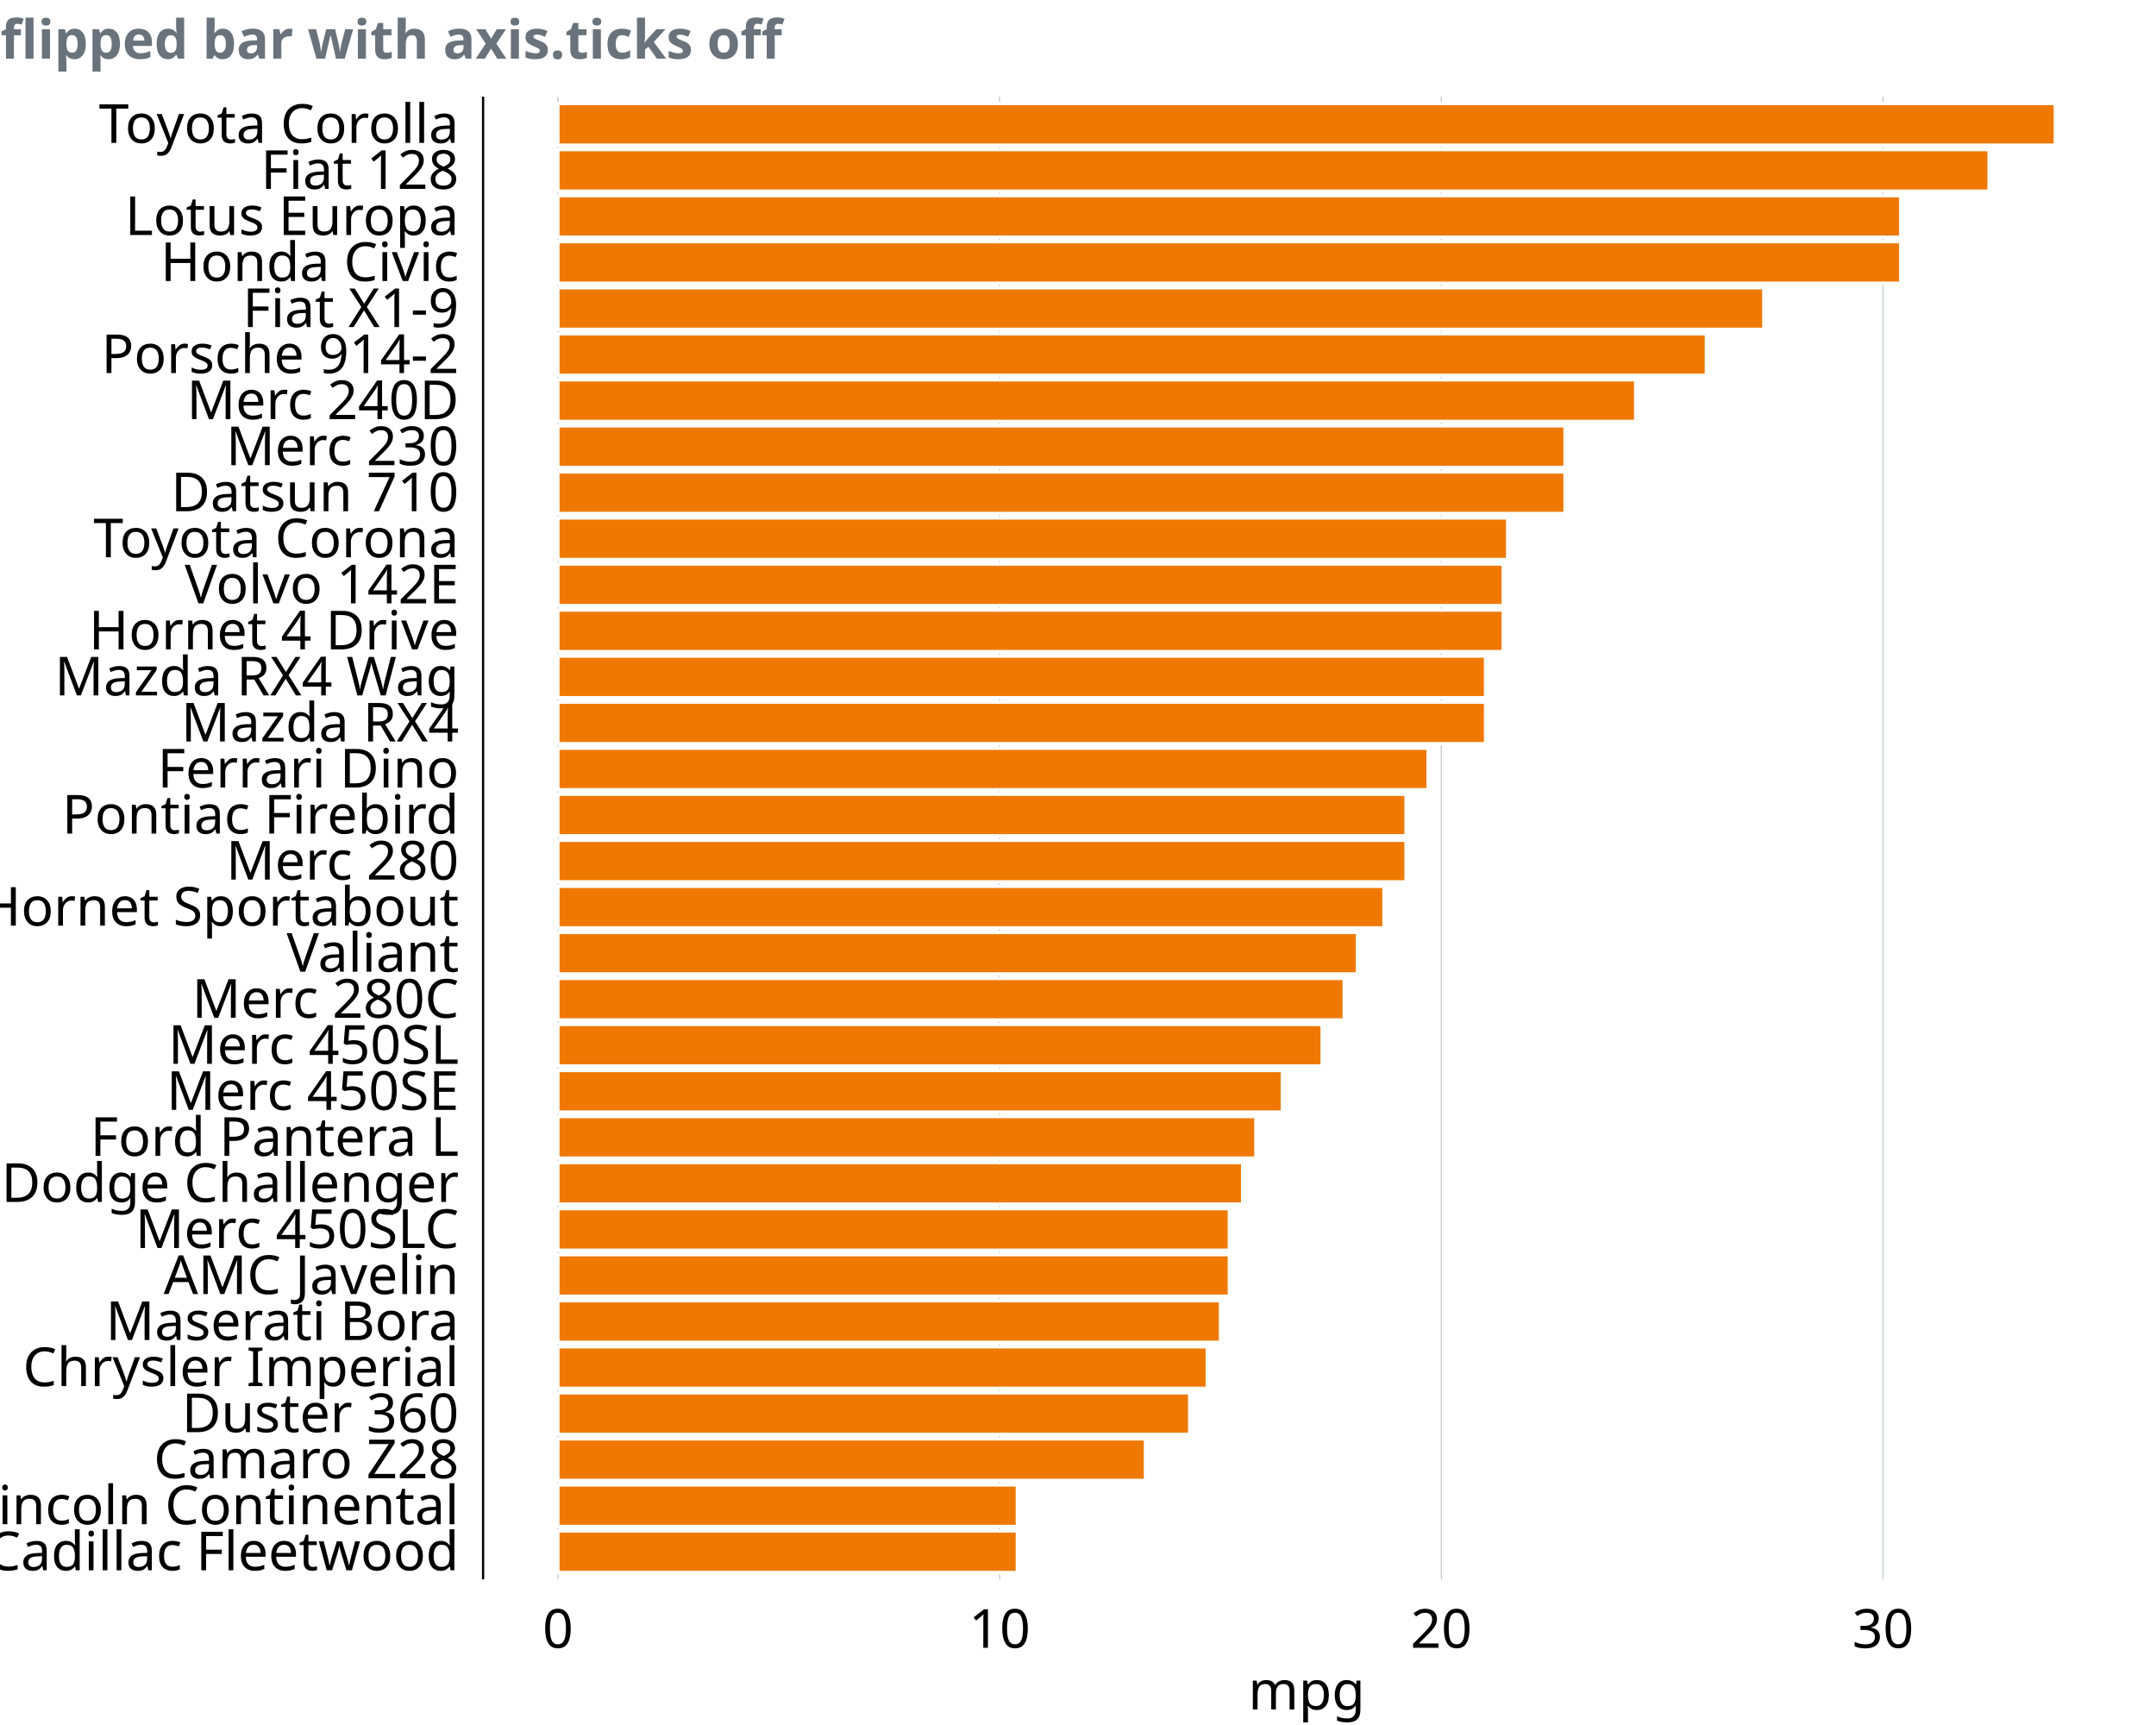
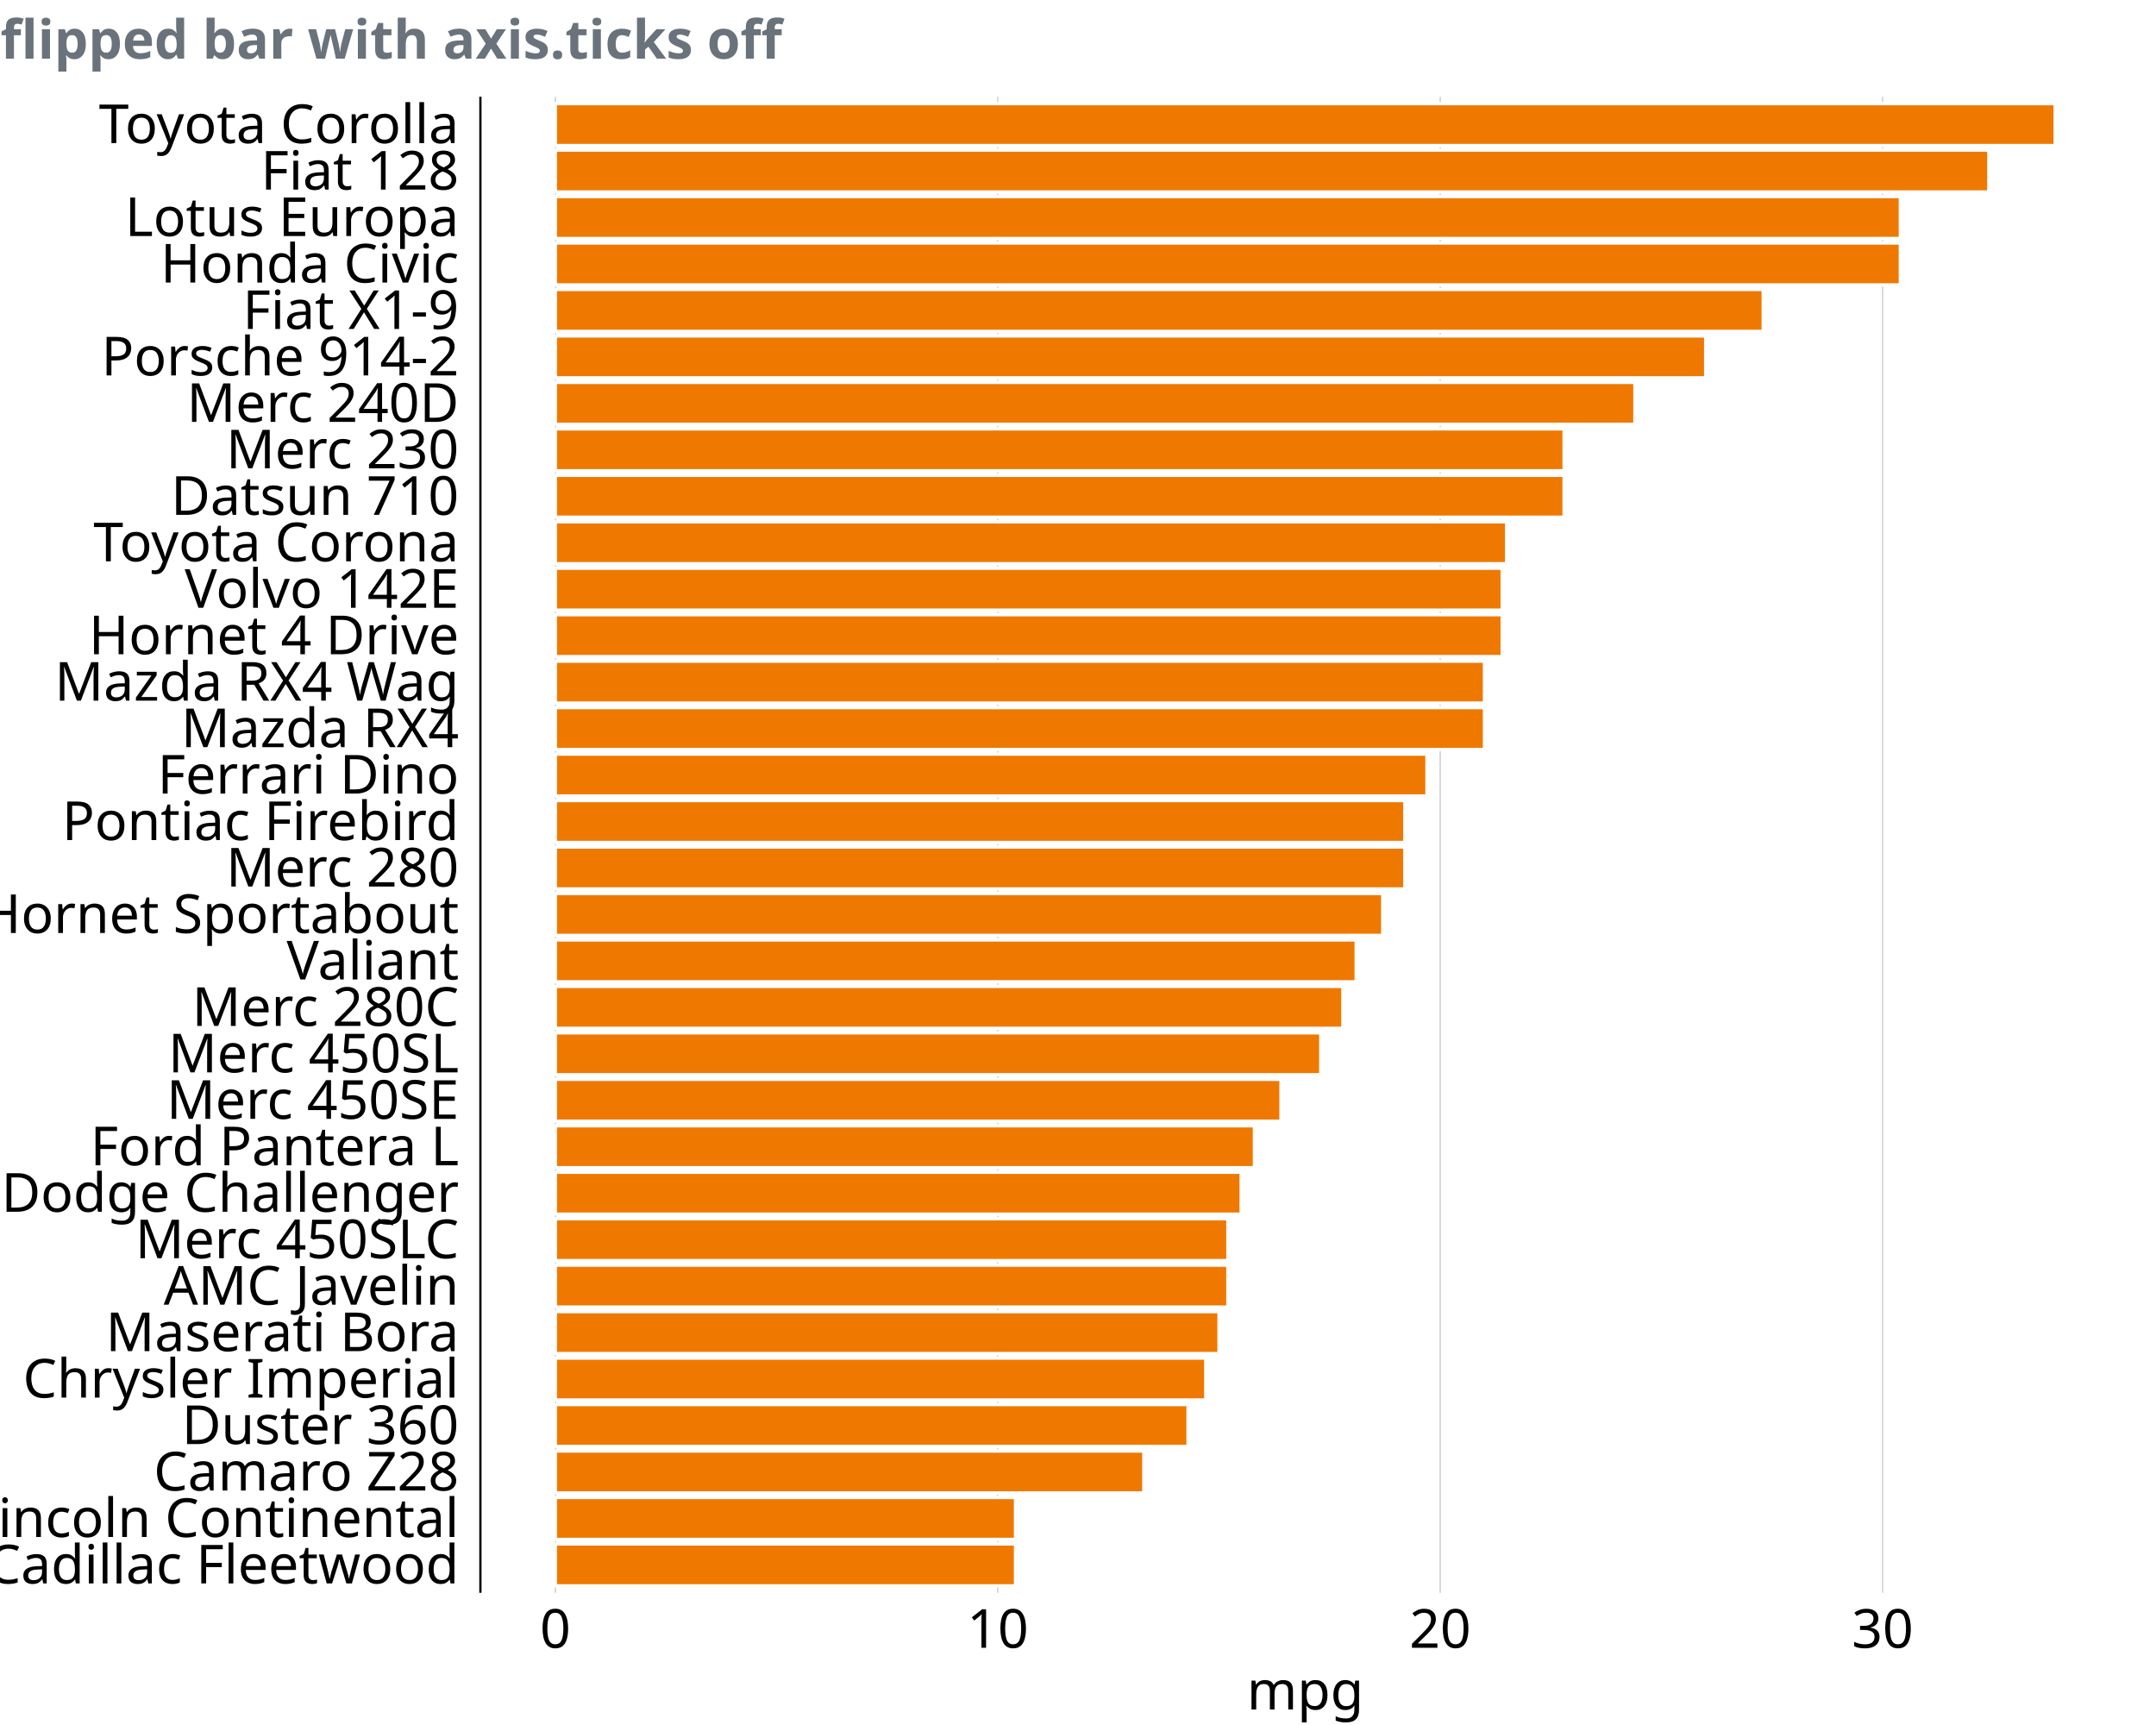
<svg xmlns="http://www.w3.org/2000/svg" class="svglite" data-engine-version="2.0" width="720.00pt" height="576.00pt" viewBox="0 0 720.00 576.00">
  <defs>
    <style type="text/css">
    .svglite line, .svglite polyline, .svglite polygon, .svglite path, .svglite rect, .svglite circle {
      fill: none;
      stroke: #000000;
      stroke-linecap: round;
      stroke-linejoin: round;
      stroke-miterlimit: 10.00;
    }
  </style>
  </defs>
  <rect width="100%" height="100%" style="stroke: none; fill: #FFFFFF;" />
  <defs>
    <clipPath id="cpMC4wMHw3MjAuMDB8MC4wMHw1NzYuMDA=">
      <rect x="0.00" y="0.00" width="720.00" height="576.00" />
    </clipPath>
  </defs>
  <g clip-path="url(#cpMC4wMHw3MjAuMDB8MC4wMHw1NzYuMDA=)">
    <rect x="0.00" y="0.00" width="720.00" height="576.00" style="stroke-width: 0.75; stroke: none; fill: #FFFFFF;" />
  </g>
  <defs>
-     <clipPath id="cpMTYxLjMzfDcxMS4zNnwzMi4yOXw1MjcuMzc=">
-       <rect x="161.33" y="32.29" width="550.03" height="495.08" />
+     <clipPath id="cpMTYwLjQzfDcxMS4zNnwzMi4yOXw1MzEuODU=">
+       <rect x="160.43" y="32.29" width="550.93" height="499.56" />
    </clipPath>
  </defs>
-   <g clip-path="url(#cpMTYxLjMzfDcxMS4zNnwzMi4yOXw1MjcuMzc=)">
-     <rect x="161.33" y="32.29" width="550.03" height="495.08" style="stroke-width: 0.75; stroke: none; fill: #FFFFFF;" />
-     <polyline points="186.33,527.37 186.33,32.29 " style="stroke-width: 0.38; stroke: #C3C7CB; stroke-linecap: butt;" />
-     <polyline points="333.83,527.37 333.83,32.29 " style="stroke-width: 0.38; stroke: #C3C7CB; stroke-linecap: butt;" />
-     <polyline points="481.33,527.37 481.33,32.29 " style="stroke-width: 0.38; stroke: #C3C7CB; stroke-linecap: butt;" />
-     <polyline points="628.83,527.37 628.83,32.29 " style="stroke-width: 0.38; stroke: #C3C7CB; stroke-linecap: butt;" />
-     <rect x="186.33" y="234.47" width="309.75" height="13.84" style="stroke-width: 1.07; stroke: #FFFFFF; stroke-linecap: butt; stroke-linejoin: miter; fill: #EF7900;" />
-     <rect x="186.33" y="219.10" width="309.75" height="13.84" style="stroke-width: 1.07; stroke: #FFFFFF; stroke-linecap: butt; stroke-linejoin: miter; fill: #EF7900;" />
-     <rect x="186.33" y="157.60" width="336.30" height="13.84" style="stroke-width: 1.07; stroke: #FFFFFF; stroke-linecap: butt; stroke-linejoin: miter; fill: #EF7900;" />
-     <rect x="186.33" y="203.72" width="315.65" height="13.84" style="stroke-width: 1.07; stroke: #FFFFFF; stroke-linecap: butt; stroke-linejoin: miter; fill: #EF7900;" />
-     <rect x="186.33" y="295.97" width="275.83" height="13.84" style="stroke-width: 1.07; stroke: #FFFFFF; stroke-linecap: butt; stroke-linejoin: miter; fill: #EF7900;" />
-     <rect x="186.33" y="311.35" width="266.98" height="13.84" style="stroke-width: 1.07; stroke: #FFFFFF; stroke-linecap: butt; stroke-linejoin: miter; fill: #EF7900;" />
-     <rect x="186.33" y="465.10" width="210.93" height="13.84" style="stroke-width: 1.07; stroke: #FFFFFF; stroke-linecap: butt; stroke-linejoin: miter; fill: #EF7900;" />
-     <rect x="186.33" y="126.85" width="359.90" height="13.84" style="stroke-width: 1.07; stroke: #FFFFFF; stroke-linecap: butt; stroke-linejoin: miter; fill: #EF7900;" />
-     <rect x="186.33" y="142.22" width="336.30" height="13.84" style="stroke-width: 1.07; stroke: #FFFFFF; stroke-linecap: butt; stroke-linejoin: miter; fill: #EF7900;" />
-     <rect x="186.33" y="280.60" width="283.20" height="13.84" style="stroke-width: 1.07; stroke: #FFFFFF; stroke-linecap: butt; stroke-linejoin: miter; fill: #EF7900;" />
-     <rect x="186.33" y="326.72" width="262.55" height="13.84" style="stroke-width: 1.07; stroke: #FFFFFF; stroke-linecap: butt; stroke-linejoin: miter; fill: #EF7900;" />
-     <rect x="186.33" y="357.47" width="241.90" height="13.84" style="stroke-width: 1.07; stroke: #FFFFFF; stroke-linecap: butt; stroke-linejoin: miter; fill: #EF7900;" />
-     <rect x="186.33" y="342.10" width="255.18" height="13.84" style="stroke-width: 1.07; stroke: #FFFFFF; stroke-linecap: butt; stroke-linejoin: miter; fill: #EF7900;" />
-     <rect x="186.33" y="403.60" width="224.20" height="13.84" style="stroke-width: 1.07; stroke: #FFFFFF; stroke-linecap: butt; stroke-linejoin: miter; fill: #EF7900;" />
-     <rect x="186.33" y="511.22" width="153.40" height="13.84" style="stroke-width: 1.07; stroke: #FFFFFF; stroke-linecap: butt; stroke-linejoin: miter; fill: #EF7900;" />
-     <rect x="186.33" y="495.85" width="153.40" height="13.84" style="stroke-width: 1.07; stroke: #FFFFFF; stroke-linecap: butt; stroke-linejoin: miter; fill: #EF7900;" />
-     <rect x="186.33" y="449.72" width="216.83" height="13.84" style="stroke-width: 1.07; stroke: #FFFFFF; stroke-linecap: butt; stroke-linejoin: miter; fill: #EF7900;" />
-     <rect x="186.33" y="49.97" width="477.91" height="13.84" style="stroke-width: 1.07; stroke: #FFFFFF; stroke-linecap: butt; stroke-linejoin: miter; fill: #EF7900;" />
-     <rect x="186.33" y="80.72" width="448.41" height="13.84" style="stroke-width: 1.07; stroke: #FFFFFF; stroke-linecap: butt; stroke-linejoin: miter; fill: #EF7900;" />
-     <rect x="186.33" y="34.60" width="500.03" height="13.84" style="stroke-width: 1.07; stroke: #FFFFFF; stroke-linecap: butt; stroke-linejoin: miter; fill: #EF7900;" />
-     <rect x="186.33" y="172.97" width="317.13" height="13.84" style="stroke-width: 1.07; stroke: #FFFFFF; stroke-linecap: butt; stroke-linejoin: miter; fill: #EF7900;" />
-     <rect x="186.33" y="388.22" width="228.63" height="13.84" style="stroke-width: 1.07; stroke: #FFFFFF; stroke-linecap: butt; stroke-linejoin: miter; fill: #EF7900;" />
-     <rect x="186.33" y="418.97" width="224.20" height="13.84" style="stroke-width: 1.07; stroke: #FFFFFF; stroke-linecap: butt; stroke-linejoin: miter; fill: #EF7900;" />
-     <rect x="186.33" y="480.47" width="196.18" height="13.84" style="stroke-width: 1.07; stroke: #FFFFFF; stroke-linecap: butt; stroke-linejoin: miter; fill: #EF7900;" />
-     <rect x="186.33" y="265.22" width="283.20" height="13.84" style="stroke-width: 1.07; stroke: #FFFFFF; stroke-linecap: butt; stroke-linejoin: miter; fill: #EF7900;" />
-     <rect x="186.33" y="96.10" width="402.68" height="13.84" style="stroke-width: 1.07; stroke: #FFFFFF; stroke-linecap: butt; stroke-linejoin: miter; fill: #EF7900;" />
-     <rect x="186.33" y="111.47" width="383.50" height="13.84" style="stroke-width: 1.07; stroke: #FFFFFF; stroke-linecap: butt; stroke-linejoin: miter; fill: #EF7900;" />
-     <rect x="186.33" y="65.35" width="448.41" height="13.84" style="stroke-width: 1.07; stroke: #FFFFFF; stroke-linecap: butt; stroke-linejoin: miter; fill: #EF7900;" />
-     <rect x="186.33" y="372.85" width="233.05" height="13.84" style="stroke-width: 1.07; stroke: #FFFFFF; stroke-linecap: butt; stroke-linejoin: miter; fill: #EF7900;" />
-     <rect x="186.33" y="249.85" width="290.58" height="13.84" style="stroke-width: 1.07; stroke: #FFFFFF; stroke-linecap: butt; stroke-linejoin: miter; fill: #EF7900;" />
-     <rect x="186.33" y="434.35" width="221.25" height="13.84" style="stroke-width: 1.07; stroke: #FFFFFF; stroke-linecap: butt; stroke-linejoin: miter; fill: #EF7900;" />
-     <rect x="186.33" y="188.35" width="315.65" height="13.84" style="stroke-width: 1.07; stroke: #FFFFFF; stroke-linecap: butt; stroke-linejoin: miter; fill: #EF7900;" />
+   <g clip-path="url(#cpMTYwLjQzfDcxMS4zNnwzMi4yOXw1MzEuODU=)">
+     <rect x="160.43" y="32.29" width="550.93" height="499.56" style="stroke-width: 0.75; stroke: none; fill: #FFFFFF;" />
+     <polyline points="185.47,531.85 185.47,32.29 " style="stroke-width: 0.38; stroke: #C3C7CB; stroke-linecap: butt;" />
+     <polyline points="333.21,531.85 333.21,32.29 " style="stroke-width: 0.38; stroke: #C3C7CB; stroke-linecap: butt;" />
+     <polyline points="480.96,531.85 480.96,32.29 " style="stroke-width: 0.38; stroke: #C3C7CB; stroke-linecap: butt;" />
+     <polyline points="628.70,531.85 628.70,32.29 " style="stroke-width: 0.38; stroke: #C3C7CB; stroke-linecap: butt;" />
+     <rect x="185.47" y="236.30" width="310.26" height="13.96" style="stroke-width: 1.07; stroke: #FFFFFF; stroke-linecap: butt; stroke-linejoin: miter; fill: #EF7900;" />
+     <rect x="185.47" y="220.79" width="310.26" height="13.96" style="stroke-width: 1.07; stroke: #FFFFFF; stroke-linecap: butt; stroke-linejoin: miter; fill: #EF7900;" />
+     <rect x="185.47" y="158.73" width="336.85" height="13.96" style="stroke-width: 1.07; stroke: #FFFFFF; stroke-linecap: butt; stroke-linejoin: miter; fill: #EF7900;" />
+     <rect x="185.47" y="205.27" width="316.17" height="13.96" style="stroke-width: 1.07; stroke: #FFFFFF; stroke-linecap: butt; stroke-linejoin: miter; fill: #EF7900;" />
+     <rect x="185.47" y="298.36" width="276.28" height="13.96" style="stroke-width: 1.07; stroke: #FFFFFF; stroke-linecap: butt; stroke-linejoin: miter; fill: #EF7900;" />
+     <rect x="185.47" y="313.87" width="267.41" height="13.96" style="stroke-width: 1.07; stroke: #FFFFFF; stroke-linecap: butt; stroke-linejoin: miter; fill: #EF7900;" />
+     <rect x="185.47" y="469.02" width="211.27" height="13.96" style="stroke-width: 1.07; stroke: #FFFFFF; stroke-linecap: butt; stroke-linejoin: miter; fill: #EF7900;" />
+     <rect x="185.47" y="127.70" width="360.49" height="13.96" style="stroke-width: 1.07; stroke: #FFFFFF; stroke-linecap: butt; stroke-linejoin: miter; fill: #EF7900;" />
+     <rect x="185.47" y="143.22" width="336.85" height="13.96" style="stroke-width: 1.07; stroke: #FFFFFF; stroke-linecap: butt; stroke-linejoin: miter; fill: #EF7900;" />
+     <rect x="185.47" y="282.85" width="283.67" height="13.96" style="stroke-width: 1.07; stroke: #FFFFFF; stroke-linecap: butt; stroke-linejoin: miter; fill: #EF7900;" />
+     <rect x="185.47" y="329.39" width="262.98" height="13.96" style="stroke-width: 1.07; stroke: #FFFFFF; stroke-linecap: butt; stroke-linejoin: miter; fill: #EF7900;" />
+     <rect x="185.47" y="360.42" width="242.30" height="13.96" style="stroke-width: 1.07; stroke: #FFFFFF; stroke-linecap: butt; stroke-linejoin: miter; fill: #EF7900;" />
+     <rect x="185.47" y="344.90" width="255.59" height="13.96" style="stroke-width: 1.07; stroke: #FFFFFF; stroke-linecap: butt; stroke-linejoin: miter; fill: #EF7900;" />
+     <rect x="185.47" y="406.96" width="224.57" height="13.96" style="stroke-width: 1.07; stroke: #FFFFFF; stroke-linecap: butt; stroke-linejoin: miter; fill: #EF7900;" />
+     <rect x="185.47" y="515.56" width="153.65" height="13.96" style="stroke-width: 1.07; stroke: #FFFFFF; stroke-linecap: butt; stroke-linejoin: miter; fill: #EF7900;" />
+     <rect x="185.47" y="500.05" width="153.65" height="13.96" style="stroke-width: 1.07; stroke: #FFFFFF; stroke-linecap: butt; stroke-linejoin: miter; fill: #EF7900;" />
+     <rect x="185.47" y="453.50" width="217.18" height="13.96" style="stroke-width: 1.07; stroke: #FFFFFF; stroke-linecap: butt; stroke-linejoin: miter; fill: #EF7900;" />
+     <rect x="185.47" y="50.13" width="478.69" height="13.96" style="stroke-width: 1.07; stroke: #FFFFFF; stroke-linecap: butt; stroke-linejoin: miter; fill: #EF7900;" />
+     <rect x="185.47" y="81.16" width="449.14" height="13.96" style="stroke-width: 1.07; stroke: #FFFFFF; stroke-linecap: butt; stroke-linejoin: miter; fill: #EF7900;" />
+     <rect x="185.47" y="34.62" width="500.85" height="13.96" style="stroke-width: 1.07; stroke: #FFFFFF; stroke-linecap: butt; stroke-linejoin: miter; fill: #EF7900;" />
+     <rect x="185.47" y="174.25" width="317.65" height="13.96" style="stroke-width: 1.07; stroke: #FFFFFF; stroke-linecap: butt; stroke-linejoin: miter; fill: #EF7900;" />
+     <rect x="185.47" y="391.45" width="229.00" height="13.96" style="stroke-width: 1.07; stroke: #FFFFFF; stroke-linecap: butt; stroke-linejoin: miter; fill: #EF7900;" />
+     <rect x="185.47" y="422.47" width="224.57" height="13.96" style="stroke-width: 1.07; stroke: #FFFFFF; stroke-linecap: butt; stroke-linejoin: miter; fill: #EF7900;" />
+     <rect x="185.47" y="484.53" width="196.50" height="13.96" style="stroke-width: 1.07; stroke: #FFFFFF; stroke-linecap: butt; stroke-linejoin: miter; fill: #EF7900;" />
+     <rect x="185.47" y="267.33" width="283.67" height="13.96" style="stroke-width: 1.07; stroke: #FFFFFF; stroke-linecap: butt; stroke-linejoin: miter; fill: #EF7900;" />
+     <rect x="185.47" y="96.68" width="403.34" height="13.96" style="stroke-width: 1.07; stroke: #FFFFFF; stroke-linecap: butt; stroke-linejoin: miter; fill: #EF7900;" />
+     <rect x="185.47" y="112.19" width="384.13" height="13.96" style="stroke-width: 1.07; stroke: #FFFFFF; stroke-linecap: butt; stroke-linejoin: miter; fill: #EF7900;" />
+     <rect x="185.47" y="65.65" width="449.14" height="13.96" style="stroke-width: 1.07; stroke: #FFFFFF; stroke-linecap: butt; stroke-linejoin: miter; fill: #EF7900;" />
+     <rect x="185.47" y="375.93" width="233.43" height="13.96" style="stroke-width: 1.07; stroke: #FFFFFF; stroke-linecap: butt; stroke-linejoin: miter; fill: #EF7900;" />
+     <rect x="185.47" y="251.82" width="291.05" height="13.96" style="stroke-width: 1.07; stroke: #FFFFFF; stroke-linecap: butt; stroke-linejoin: miter; fill: #EF7900;" />
+     <rect x="185.47" y="437.99" width="221.61" height="13.96" style="stroke-width: 1.07; stroke: #FFFFFF; stroke-linecap: butt; stroke-linejoin: miter; fill: #EF7900;" />
+     <rect x="185.47" y="189.76" width="316.17" height="13.96" style="stroke-width: 1.07; stroke: #FFFFFF; stroke-linecap: butt; stroke-linejoin: miter; fill: #EF7900;" />
  </g>
  <g clip-path="url(#cpMC4wMHw3MjAuMDB8MC4wMHw1NzYuMDA=)">
-     <polyline points="161.33,527.37 161.33,32.29 " style="stroke-width: 0.75; stroke-linecap: butt;" />
-     <text x="153.26" y="524.34" text-anchor="end" style="font-size: 18.00px; font-family: sans;" textLength="152.09px" lengthAdjust="spacingAndGlyphs">Cadillac Fleetwood</text>
-     <text x="153.26" y="508.96" text-anchor="end" style="font-size: 18.00px; font-family: sans;" textLength="153.11px" lengthAdjust="spacingAndGlyphs">Lincoln Continental</text>
-     <text x="153.26" y="493.59" text-anchor="end" style="font-size: 18.00px; font-family: sans;" textLength="100.05px" lengthAdjust="spacingAndGlyphs">Camaro Z28</text>
-     <text x="153.26" y="478.21" text-anchor="end" style="font-size: 18.00px; font-family: sans;" textLength="88.06px" lengthAdjust="spacingAndGlyphs">Duster 360</text>
-     <text x="153.26" y="462.84" text-anchor="end" style="font-size: 18.00px; font-family: sans;" textLength="136.05px" lengthAdjust="spacingAndGlyphs">Chrysler Imperial</text>
-     <text x="153.26" y="447.46" text-anchor="end" style="font-size: 18.00px; font-family: sans;" textLength="112.06px" lengthAdjust="spacingAndGlyphs">Maserati Bora</text>
-     <text x="153.26" y="432.09" text-anchor="end" style="font-size: 18.00px; font-family: sans;" textLength="101.06px" lengthAdjust="spacingAndGlyphs">AMC Javelin</text>
-     <text x="153.26" y="416.71" text-anchor="end" style="font-size: 18.00px; font-family: sans;" textLength="110.07px" lengthAdjust="spacingAndGlyphs">Merc 450SLC</text>
-     <text x="153.26" y="401.34" text-anchor="end" style="font-size: 18.00px; font-family: sans;" textLength="145.11px" lengthAdjust="spacingAndGlyphs">Dodge Challenger</text>
-     <text x="153.26" y="385.96" text-anchor="end" style="font-size: 18.00px; font-family: sans;" textLength="120.07px" lengthAdjust="spacingAndGlyphs">Ford Pantera L</text>
-     <text x="153.26" y="370.59" text-anchor="end" style="font-size: 18.00px; font-family: sans;" textLength="99.07px" lengthAdjust="spacingAndGlyphs">Merc 450SE</text>
-     <text x="153.26" y="355.21" text-anchor="end" style="font-size: 18.00px; font-family: sans;" textLength="97.07px" lengthAdjust="spacingAndGlyphs">Merc 450SL</text>
-     <text x="153.26" y="339.84" text-anchor="end" style="font-size: 18.00px; font-family: sans;" textLength="88.05px" lengthAdjust="spacingAndGlyphs">Merc 280C</text>
-     <text x="153.26" y="324.46" text-anchor="end" style="font-size: 18.00px; font-family: sans;" textLength="55.04px" lengthAdjust="spacingAndGlyphs">Valiant</text>
-     <text x="153.26" y="309.09" text-anchor="end" style="font-size: 18.00px; font-family: sans;" textLength="147.11px" lengthAdjust="spacingAndGlyphs">Hornet Sportabout</text>
-     <text x="153.26" y="293.71" text-anchor="end" style="font-size: 18.00px; font-family: sans;" textLength="75.05px" lengthAdjust="spacingAndGlyphs">Merc 280</text>
-     <text x="153.26" y="278.34" text-anchor="end" style="font-size: 18.00px; font-family: sans;" textLength="126.06px" lengthAdjust="spacingAndGlyphs">Pontiac Firebird</text>
-     <text x="153.26" y="262.96" text-anchor="end" style="font-size: 18.00px; font-family: sans;" textLength="95.02px" lengthAdjust="spacingAndGlyphs">Ferrari Dino</text>
-     <text x="153.26" y="247.59" text-anchor="end" style="font-size: 18.00px; font-family: sans;" textLength="94.07px" lengthAdjust="spacingAndGlyphs">Mazda RX4</text>
-     <text x="153.26" y="232.21" text-anchor="end" style="font-size: 18.00px; font-family: sans;" textLength="136.08px" lengthAdjust="spacingAndGlyphs">Mazda RX4 Wag</text>
-     <text x="153.26" y="216.84" text-anchor="end" style="font-size: 18.00px; font-family: sans;" textLength="116.06px" lengthAdjust="spacingAndGlyphs">Hornet 4 Drive</text>
-     <text x="153.26" y="201.46" text-anchor="end" style="font-size: 18.00px; font-family: sans;" textLength="92.08px" lengthAdjust="spacingAndGlyphs">Volvo 142E</text>
-     <text x="153.26" y="186.09" text-anchor="end" style="font-size: 18.00px; font-family: sans;" textLength="119.08px" lengthAdjust="spacingAndGlyphs">Toyota Corona</text>
-     <text x="153.26" y="170.71" text-anchor="end" style="font-size: 18.00px; font-family: sans;" textLength="92.08px" lengthAdjust="spacingAndGlyphs">Datsun 710</text>
-     <text x="153.26" y="155.33" text-anchor="end" style="font-size: 18.00px; font-family: sans;" textLength="75.05px" lengthAdjust="spacingAndGlyphs">Merc 230</text>
-     <text x="153.26" y="139.96" text-anchor="end" style="font-size: 18.00px; font-family: sans;" textLength="88.05px" lengthAdjust="spacingAndGlyphs">Merc 240D</text>
-     <text x="153.26" y="124.58" text-anchor="end" style="font-size: 18.00px; font-family: sans;" textLength="117.09px" lengthAdjust="spacingAndGlyphs">Porsche 914-2</text>
-     <text x="153.26" y="109.21" text-anchor="end" style="font-size: 18.00px; font-family: sans;" textLength="73.03px" lengthAdjust="spacingAndGlyphs">Fiat X1-9</text>
-     <text x="153.26" y="93.83" text-anchor="end" style="font-size: 18.00px; font-family: sans;" textLength="97.06px" lengthAdjust="spacingAndGlyphs">Honda Civic</text>
-     <text x="153.26" y="78.46" text-anchor="end" style="font-size: 18.00px; font-family: sans;" textLength="107.09px" lengthAdjust="spacingAndGlyphs">Lotus Europa</text>
-     <text x="153.26" y="63.08" text-anchor="end" style="font-size: 18.00px; font-family: sans;" textLength="65.04px" lengthAdjust="spacingAndGlyphs">Fiat 128</text>
-     <text x="153.26" y="47.71" text-anchor="end" style="font-size: 18.00px; font-family: sans;" textLength="117.06px" lengthAdjust="spacingAndGlyphs">Toyota Corolla</text>
-     <text x="186.33" y="550.22" text-anchor="middle" style="font-size: 18.00px; font-family: sans;" textLength="10.01px" lengthAdjust="spacingAndGlyphs">0</text>
-     <text x="333.83" y="550.22" text-anchor="middle" style="font-size: 18.00px; font-family: sans;" textLength="20.02px" lengthAdjust="spacingAndGlyphs">10</text>
-     <text x="481.33" y="550.22" text-anchor="middle" style="font-size: 18.00px; font-family: sans;" textLength="20.02px" lengthAdjust="spacingAndGlyphs">20</text>
-     <text x="628.83" y="550.22" text-anchor="middle" style="font-size: 18.00px; font-family: sans;" textLength="20.02px" lengthAdjust="spacingAndGlyphs">30</text>
-     <text x="436.34" y="570.82" text-anchor="middle" style="font-size: 18.00px; font-family: sans;" textLength="35.02px" lengthAdjust="spacingAndGlyphs">mpg</text>
+     <polyline points="160.43,531.85 160.43,32.29 " style="stroke-width: 0.75; stroke-linecap: butt;" />
+     <text x="153.26" y="528.74" text-anchor="end" style="font-size: 18.00px; font-family: sans;" textLength="152.09px" lengthAdjust="spacingAndGlyphs">Cadillac Fleetwood</text>
+     <text x="153.26" y="513.22" text-anchor="end" style="font-size: 18.00px; font-family: sans;" textLength="153.11px" lengthAdjust="spacingAndGlyphs">Lincoln Continental</text>
+     <text x="153.26" y="497.71" text-anchor="end" style="font-size: 18.00px; font-family: sans;" textLength="100.05px" lengthAdjust="spacingAndGlyphs">Camaro Z28</text>
+     <text x="153.26" y="482.19" text-anchor="end" style="font-size: 18.00px; font-family: sans;" textLength="88.06px" lengthAdjust="spacingAndGlyphs">Duster 360</text>
+     <text x="153.26" y="466.68" text-anchor="end" style="font-size: 18.00px; font-family: sans;" textLength="136.05px" lengthAdjust="spacingAndGlyphs">Chrysler Imperial</text>
+     <text x="153.26" y="451.16" text-anchor="end" style="font-size: 18.00px; font-family: sans;" textLength="112.06px" lengthAdjust="spacingAndGlyphs">Maserati Bora</text>
+     <text x="153.26" y="435.65" text-anchor="end" style="font-size: 18.00px; font-family: sans;" textLength="101.06px" lengthAdjust="spacingAndGlyphs">AMC Javelin</text>
+     <text x="153.26" y="420.14" text-anchor="end" style="font-size: 18.00px; font-family: sans;" textLength="110.07px" lengthAdjust="spacingAndGlyphs">Merc 450SLC</text>
+     <text x="153.26" y="404.62" text-anchor="end" style="font-size: 18.00px; font-family: sans;" textLength="145.11px" lengthAdjust="spacingAndGlyphs">Dodge Challenger</text>
+     <text x="153.26" y="389.11" text-anchor="end" style="font-size: 18.00px; font-family: sans;" textLength="120.07px" lengthAdjust="spacingAndGlyphs">Ford Pantera L</text>
+     <text x="153.26" y="373.59" text-anchor="end" style="font-size: 18.00px; font-family: sans;" textLength="99.07px" lengthAdjust="spacingAndGlyphs">Merc 450SE</text>
+     <text x="153.26" y="358.08" text-anchor="end" style="font-size: 18.00px; font-family: sans;" textLength="97.07px" lengthAdjust="spacingAndGlyphs">Merc 450SL</text>
+     <text x="153.26" y="342.56" text-anchor="end" style="font-size: 18.00px; font-family: sans;" textLength="88.05px" lengthAdjust="spacingAndGlyphs">Merc 280C</text>
+     <text x="153.26" y="327.05" text-anchor="end" style="font-size: 18.00px; font-family: sans;" textLength="55.04px" lengthAdjust="spacingAndGlyphs">Valiant</text>
+     <text x="153.26" y="311.54" text-anchor="end" style="font-size: 18.00px; font-family: sans;" textLength="147.11px" lengthAdjust="spacingAndGlyphs">Hornet Sportabout</text>
+     <text x="153.26" y="296.02" text-anchor="end" style="font-size: 18.00px; font-family: sans;" textLength="75.05px" lengthAdjust="spacingAndGlyphs">Merc 280</text>
+     <text x="153.26" y="280.51" text-anchor="end" style="font-size: 18.00px; font-family: sans;" textLength="126.06px" lengthAdjust="spacingAndGlyphs">Pontiac Firebird</text>
+     <text x="153.26" y="264.99" text-anchor="end" style="font-size: 18.00px; font-family: sans;" textLength="95.02px" lengthAdjust="spacingAndGlyphs">Ferrari Dino</text>
+     <text x="153.26" y="249.48" text-anchor="end" style="font-size: 18.00px; font-family: sans;" textLength="94.07px" lengthAdjust="spacingAndGlyphs">Mazda RX4</text>
+     <text x="153.26" y="233.96" text-anchor="end" style="font-size: 18.00px; font-family: sans;" textLength="136.08px" lengthAdjust="spacingAndGlyphs">Mazda RX4 Wag</text>
+     <text x="153.26" y="218.45" text-anchor="end" style="font-size: 18.00px; font-family: sans;" textLength="116.06px" lengthAdjust="spacingAndGlyphs">Hornet 4 Drive</text>
+     <text x="153.26" y="202.94" text-anchor="end" style="font-size: 18.00px; font-family: sans;" textLength="92.08px" lengthAdjust="spacingAndGlyphs">Volvo 142E</text>
+     <text x="153.26" y="187.42" text-anchor="end" style="font-size: 18.00px; font-family: sans;" textLength="119.08px" lengthAdjust="spacingAndGlyphs">Toyota Corona</text>
+     <text x="153.26" y="171.91" text-anchor="end" style="font-size: 18.00px; font-family: sans;" textLength="92.08px" lengthAdjust="spacingAndGlyphs">Datsun 710</text>
+     <text x="153.26" y="156.39" text-anchor="end" style="font-size: 18.00px; font-family: sans;" textLength="75.05px" lengthAdjust="spacingAndGlyphs">Merc 230</text>
+     <text x="153.26" y="140.88" text-anchor="end" style="font-size: 18.00px; font-family: sans;" textLength="88.05px" lengthAdjust="spacingAndGlyphs">Merc 240D</text>
+     <text x="153.26" y="125.36" text-anchor="end" style="font-size: 18.00px; font-family: sans;" textLength="117.09px" lengthAdjust="spacingAndGlyphs">Porsche 914-2</text>
+     <text x="153.26" y="109.85" text-anchor="end" style="font-size: 18.00px; font-family: sans;" textLength="73.03px" lengthAdjust="spacingAndGlyphs">Fiat X1-9</text>
+     <text x="153.26" y="94.34" text-anchor="end" style="font-size: 18.00px; font-family: sans;" textLength="97.06px" lengthAdjust="spacingAndGlyphs">Honda Civic</text>
+     <text x="153.26" y="78.82" text-anchor="end" style="font-size: 18.00px; font-family: sans;" textLength="107.09px" lengthAdjust="spacingAndGlyphs">Lotus Europa</text>
+     <text x="153.26" y="63.31" text-anchor="end" style="font-size: 18.00px; font-family: sans;" textLength="65.04px" lengthAdjust="spacingAndGlyphs">Fiat 128</text>
+     <text x="153.26" y="47.79" text-anchor="end" style="font-size: 18.00px; font-family: sans;" textLength="117.06px" lengthAdjust="spacingAndGlyphs">Toyota Corolla</text>
+     <text x="185.47" y="550.22" text-anchor="middle" style="font-size: 18.00px; font-family: sans;" textLength="10.01px" lengthAdjust="spacingAndGlyphs">0</text>
+     <text x="333.21" y="550.22" text-anchor="middle" style="font-size: 18.00px; font-family: sans;" textLength="20.02px" lengthAdjust="spacingAndGlyphs">10</text>
+     <text x="480.96" y="550.22" text-anchor="middle" style="font-size: 18.00px; font-family: sans;" textLength="20.02px" lengthAdjust="spacingAndGlyphs">20</text>
+     <text x="628.70" y="550.22" text-anchor="middle" style="font-size: 18.00px; font-family: sans;" textLength="20.02px" lengthAdjust="spacingAndGlyphs">30</text>
+     <text x="435.89" y="570.82" text-anchor="middle" style="font-size: 18.00px; font-family: sans;" textLength="35.02px" lengthAdjust="spacingAndGlyphs">mpg</text>
    <text x="0.14" y="19.59" style="font-size: 18.00px; font-weight: bold; fill: #6A737B; font-family: sans;" textLength="224.12px" lengthAdjust="spacingAndGlyphs">flipped bar with axis.ticks off</text>
  </g>
</svg>
